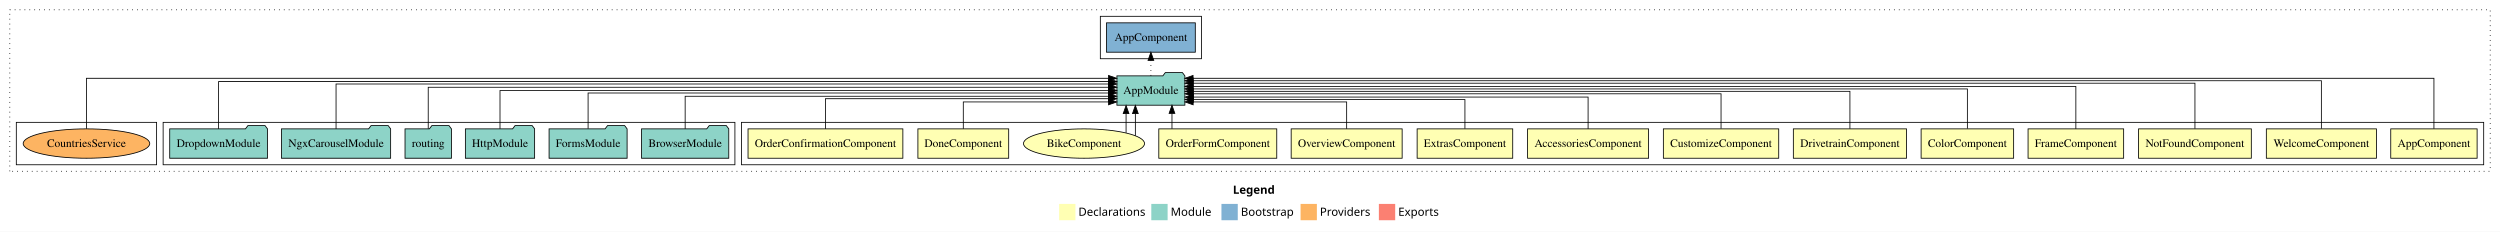
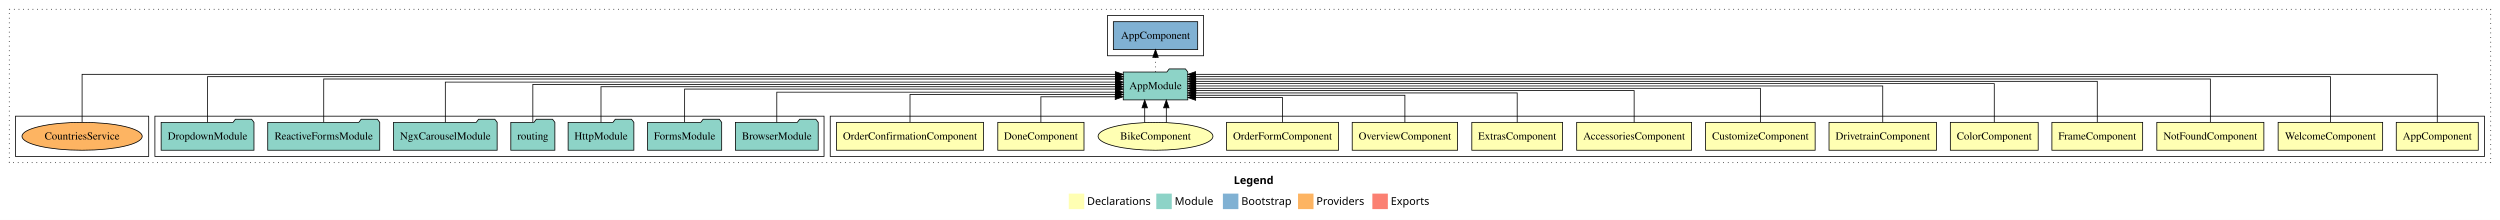
- <svg xmlns="http://www.w3.org/2000/svg" width="3065pt" height="284pt" viewBox="0.00 0.00 3065.00 284.00">
+ <svg xmlns="http://www.w3.org/2000/svg" width="3228pt" height="284pt" viewBox="0.00 0.00 3228.00 284.00">
  <g id="graph0" class="graph" transform="scale(1 1) rotate(0) translate(4 280)">
-     <polygon fill="#ffffff" stroke="transparent" points="-4,4 -4,-280 3061,-280 3061,4 -4,4" />
-     <text text-anchor="start" x="1507.509" y="-42.4" font-family="sans-serif" font-weight="bold" font-size="14.00" fill="#000000">Legend</text>
-     <polygon fill="#ffffb3" stroke="transparent" points="1294.5,-10 1294.5,-30 1314.5,-30 1314.5,-10 1294.5,-10" />
-     <text text-anchor="start" x="1318.129" y="-15.4" font-family="sans-serif" font-size="14.00" fill="#000000">  Declarations</text>
-     <polygon fill="#8dd3c7" stroke="transparent" points="1407.5,-10 1407.5,-30 1427.5,-30 1427.5,-10 1407.5,-10" />
-     <text text-anchor="start" x="1431.225" y="-15.4" font-family="sans-serif" font-size="14.00" fill="#000000">  Module</text>
-     <polygon fill="#80b1d3" stroke="transparent" points="1493.5,-10 1493.5,-30 1513.5,-30 1513.5,-10 1493.5,-10" />
-     <text text-anchor="start" x="1517.281" y="-15.4" font-family="sans-serif" font-size="14.00" fill="#000000">  Bootstrap</text>
-     <polygon fill="#fdb462" stroke="transparent" points="1590.5,-10 1590.5,-30 1610.5,-30 1610.5,-10 1590.5,-10" />
-     <text text-anchor="start" x="1614.173" y="-15.4" font-family="sans-serif" font-size="14.00" fill="#000000">  Providers</text>
-     <polygon fill="#fb8072" stroke="transparent" points="1686.5,-10 1686.5,-30 1706.5,-30 1706.5,-10 1686.5,-10" />
-     <text text-anchor="start" x="1710.226" y="-15.4" font-family="sans-serif" font-size="14.00" fill="#000000">  Exports</text>
+     <polygon fill="#ffffff" stroke="transparent" points="-4,4 -4,-280 3224,-280 3224,4 -4,4" />
+     <text text-anchor="start" x="1589.009" y="-42.4" font-family="sans-serif" font-weight="bold" font-size="14.00" fill="#000000">Legend</text>
+     <polygon fill="#ffffb3" stroke="transparent" points="1376,-10 1376,-30 1396,-30 1396,-10 1376,-10" />
+     <text text-anchor="start" x="1399.629" y="-15.4" font-family="sans-serif" font-size="14.00" fill="#000000">  Declarations</text>
+     <polygon fill="#8dd3c7" stroke="transparent" points="1489,-10 1489,-30 1509,-30 1509,-10 1489,-10" />
+     <text text-anchor="start" x="1512.725" y="-15.4" font-family="sans-serif" font-size="14.00" fill="#000000">  Module</text>
+     <polygon fill="#80b1d3" stroke="transparent" points="1575,-10 1575,-30 1595,-30 1595,-10 1575,-10" />
+     <text text-anchor="start" x="1598.781" y="-15.4" font-family="sans-serif" font-size="14.00" fill="#000000">  Bootstrap</text>
+     <polygon fill="#fdb462" stroke="transparent" points="1672,-10 1672,-30 1692,-30 1692,-10 1672,-10" />
+     <text text-anchor="start" x="1695.673" y="-15.4" font-family="sans-serif" font-size="14.00" fill="#000000">  Providers</text>
+     <polygon fill="#fb8072" stroke="transparent" points="1768,-10 1768,-30 1788,-30 1788,-10 1768,-10" />
+     <text text-anchor="start" x="1791.726" y="-15.4" font-family="sans-serif" font-size="14.00" fill="#000000">  Exports</text>
    <g id="clust1" class="cluster">
-       <polygon fill="none" stroke="#000000" stroke-dasharray="1,5" points="8,-70 8,-268 3049,-268 3049,-70 8,-70" />
+       <polygon fill="none" stroke="#000000" stroke-dasharray="1,5" points="8,-70 8,-268 3212,-268 3212,-70 8,-70" />
    </g>
    <g id="clust2" class="cluster">
-       <polygon fill="none" stroke="#000000" points="905,-78 905,-130 3041,-130 3041,-78 905,-78" />
+       <polygon fill="none" stroke="#000000" points="1068,-78 1068,-130 3204,-130 3204,-78 1068,-78" />
    </g>
    <g id="clust17" class="cluster">
-       <polygon fill="none" stroke="#000000" points="196,-78 196,-130 897,-130 897,-78 196,-78" />
+       <polygon fill="none" stroke="#000000" points="196,-78 196,-130 1060,-130 1060,-78 196,-78" />
    </g>
    <g id="clust19" class="cluster">
-       <polygon fill="none" stroke="#000000" points="1345,-208 1345,-260 1469,-260 1469,-208 1345,-208" />
+       <polygon fill="none" stroke="#000000" points="1426,-208 1426,-260 1550,-260 1550,-208 1426,-208" />
    </g>
    <g id="clust20" class="cluster">
      <polygon fill="none" stroke="#000000" points="16,-78 16,-130 188,-130 188,-78 16,-78" />
    </g>
    <g id="node1" class="node">
-       <polygon fill="#ffffb3" stroke="#000000" points="3032.94,-122 2927.06,-122 2927.06,-86 3032.94,-86 3032.94,-122" />
-       <text text-anchor="middle" x="2980" y="-99.8" font-family="Times,serif" font-size="14.00" fill="#000000">AppComponent</text>
+       <polygon fill="#ffffb3" stroke="#000000" points="3195.94,-122 3090.06,-122 3090.06,-86 3195.94,-86 3195.94,-122" />
+       <text text-anchor="middle" x="3143" y="-99.8" font-family="Times,serif" font-size="14.00" fill="#000000">AppComponent</text>
    </g>
    <g id="node15" class="node">
-       <polygon fill="#8dd3c7" stroke="#000000" points="1448.657,-187 1445.657,-191 1424.657,-191 1421.657,-187 1365.343,-187 1365.343,-151 1448.657,-151 1448.657,-187" />
-       <text text-anchor="middle" x="1407" y="-164.8" font-family="Times,serif" font-size="14.00" fill="#000000">AppModule</text>
+       <polygon fill="#8dd3c7" stroke="#000000" points="1529.657,-187 1526.657,-191 1505.657,-191 1502.657,-187 1446.343,-187 1446.343,-151 1529.657,-151 1529.657,-187" />
+       <text text-anchor="middle" x="1488" y="-164.8" font-family="Times,serif" font-size="14.00" fill="#000000">AppModule</text>
    </g>
    <g id="edge1" class="edge">
-       <path fill="none" stroke="#000000" d="M2980,-122.153C2980,-145.757 2980,-184 2980,-184 2980,-184 1458.669,-184 1458.669,-184" />
-       <polygon fill="#000000" stroke="#000000" points="1458.669,-180.5 1448.669,-184 1458.669,-187.5 1458.669,-180.5" />
+       <path fill="none" stroke="#000000" d="M3143,-122.153C3143,-145.757 3143,-184 3143,-184 3143,-184 1539.738,-184 1539.738,-184" />
+       <polygon fill="#000000" stroke="#000000" points="1539.738,-180.5 1529.738,-184 1539.738,-187.5 1539.738,-180.5" />
    </g>
    <g id="node2" class="node">
-       <polygon fill="#ffffb3" stroke="#000000" points="2909.472,-122 2774.528,-122 2774.528,-86 2909.472,-86 2909.472,-122" />
-       <text text-anchor="middle" x="2842" y="-99.8" font-family="Times,serif" font-size="14.00" fill="#000000">WelcomeComponent</text>
+       <polygon fill="#ffffb3" stroke="#000000" points="3072.472,-122 2937.528,-122 2937.528,-86 3072.472,-86 3072.472,-122" />
+       <text text-anchor="middle" x="3005" y="-99.8" font-family="Times,serif" font-size="14.00" fill="#000000">WelcomeComponent</text>
    </g>
    <g id="edge2" class="edge">
-       <path fill="none" stroke="#000000" d="M2842,-122.248C2842,-145.018 2842,-181 2842,-181 2842,-181 1458.784,-181 1458.784,-181" />
-       <polygon fill="#000000" stroke="#000000" points="1458.784,-177.5 1448.784,-181 1458.784,-184.5 1458.784,-177.5" />
+       <path fill="none" stroke="#000000" d="M3005,-122.248C3005,-145.018 3005,-181 3005,-181 3005,-181 1539.759,-181 1539.759,-181" />
+       <polygon fill="#000000" stroke="#000000" points="1539.759,-177.5 1529.759,-181 1539.759,-184.5 1539.759,-177.5" />
    </g>
    <g id="node3" class="node">
-       <polygon fill="#ffffb3" stroke="#000000" points="2756.112,-122 2617.888,-122 2617.888,-86 2756.112,-86 2756.112,-122" />
-       <text text-anchor="middle" x="2687" y="-99.8" font-family="Times,serif" font-size="14.00" fill="#000000">NotFoundComponent</text>
+       <polygon fill="#ffffb3" stroke="#000000" points="2919.112,-122 2780.888,-122 2780.888,-86 2919.112,-86 2919.112,-122" />
+       <text text-anchor="middle" x="2850" y="-99.8" font-family="Times,serif" font-size="14.00" fill="#000000">NotFoundComponent</text>
    </g>
    <g id="edge3" class="edge">
-       <path fill="none" stroke="#000000" d="M2687,-122.292C2687,-144.206 2687,-178 2687,-178 2687,-178 1458.86,-178 1458.86,-178" />
-       <polygon fill="#000000" stroke="#000000" points="1458.86,-174.5 1448.86,-178 1458.86,-181.5 1458.86,-174.5" />
+       <path fill="none" stroke="#000000" d="M2850,-122.292C2850,-144.206 2850,-178 2850,-178 2850,-178 1539.88,-178 1539.88,-178" />
+       <polygon fill="#000000" stroke="#000000" points="1539.88,-174.5 1529.88,-178 1539.88,-181.5 1539.88,-174.5" />
    </g>
    <g id="node4" class="node">
-       <polygon fill="#ffffb3" stroke="#000000" points="2599.595,-122 2482.405,-122 2482.405,-86 2599.595,-86 2599.595,-122" />
-       <text text-anchor="middle" x="2541" y="-99.8" font-family="Times,serif" font-size="14.00" fill="#000000">FrameComponent</text>
+       <polygon fill="#ffffb3" stroke="#000000" points="2762.595,-122 2645.405,-122 2645.405,-86 2762.595,-86 2762.595,-122" />
+       <text text-anchor="middle" x="2704" y="-99.8" font-family="Times,serif" font-size="14.00" fill="#000000">FrameComponent</text>
    </g>
    <g id="edge4" class="edge">
-       <path fill="none" stroke="#000000" d="M2541,-122.027C2541,-142.767 2541,-174 2541,-174 2541,-174 1458.705,-174 1458.705,-174" />
-       <polygon fill="#000000" stroke="#000000" points="1458.705,-170.5 1448.705,-174 1458.705,-177.5 1458.705,-170.5" />
+       <path fill="none" stroke="#000000" d="M2704,-122.284C2704,-143.321 2704,-175 2704,-175 2704,-175 1539.858,-175 1539.858,-175" />
+       <polygon fill="#000000" stroke="#000000" points="1539.858,-171.5 1529.858,-175 1539.857,-178.5 1539.858,-171.5" />
    </g>
    <g id="node5" class="node">
-       <polygon fill="#ffffb3" stroke="#000000" points="2464.72,-122 2351.28,-122 2351.28,-86 2464.72,-86 2464.72,-122" />
-       <text text-anchor="middle" x="2408" y="-99.8" font-family="Times,serif" font-size="14.00" fill="#000000">ColorComponent</text>
+       <polygon fill="#ffffb3" stroke="#000000" points="2627.72,-122 2514.28,-122 2514.28,-86 2627.72,-86 2627.72,-122" />
+       <text text-anchor="middle" x="2571" y="-99.8" font-family="Times,serif" font-size="14.00" fill="#000000">ColorComponent</text>
    </g>
    <g id="edge5" class="edge">
-       <path fill="none" stroke="#000000" d="M2408,-122.308C2408,-142.145 2408,-171 2408,-171 2408,-171 1458.737,-171 1458.737,-171" />
-       <polygon fill="#000000" stroke="#000000" points="1458.737,-167.5 1448.737,-171 1458.737,-174.5 1458.737,-167.5" />
+       <path fill="none" stroke="#000000" d="M2571,-122.223C2571,-142.365 2571,-172 2571,-172 2571,-172 1539.791,-172 1539.791,-172" />
+       <polygon fill="#000000" stroke="#000000" points="1539.791,-168.5 1529.791,-172 1539.791,-175.5 1539.791,-168.5" />
    </g>
    <g id="node6" class="node">
-       <polygon fill="#ffffb3" stroke="#000000" points="2333.361,-122 2194.639,-122 2194.639,-86 2333.361,-86 2333.361,-122" />
-       <text text-anchor="middle" x="2264" y="-99.8" font-family="Times,serif" font-size="14.00" fill="#000000">DrivetrainComponent</text>
+       <polygon fill="#ffffb3" stroke="#000000" points="2496.361,-122 2357.639,-122 2357.639,-86 2496.361,-86 2496.361,-122" />
+       <text text-anchor="middle" x="2427" y="-99.8" font-family="Times,serif" font-size="14.00" fill="#000000">DrivetrainComponent</text>
    </g>
    <g id="edge6" class="edge">
-       <path fill="none" stroke="#000000" d="M2264,-122.169C2264,-141.09 2264,-168 2264,-168 2264,-168 1458.915,-168 1458.915,-168" />
-       <polygon fill="#000000" stroke="#000000" points="1458.915,-164.5 1448.915,-168 1458.915,-171.5 1458.915,-164.5" />
+       <path fill="none" stroke="#000000" d="M2427,-122.106C2427,-141.339 2427,-169 2427,-169 2427,-169 1539.865,-169 1539.865,-169" />
+       <polygon fill="#000000" stroke="#000000" points="1539.865,-165.5 1529.865,-169 1539.865,-172.5 1539.865,-165.5" />
    </g>
    <g id="node7" class="node">
-       <polygon fill="#ffffb3" stroke="#000000" points="2176.715,-122 2035.285,-122 2035.285,-86 2176.715,-86 2176.715,-122" />
-       <text text-anchor="middle" x="2106" y="-99.8" font-family="Times,serif" font-size="14.00" fill="#000000">CustomizeComponent</text>
+       <polygon fill="#ffffb3" stroke="#000000" points="2339.715,-122 2198.285,-122 2198.285,-86 2339.715,-86 2339.715,-122" />
+       <text text-anchor="middle" x="2269" y="-99.8" font-family="Times,serif" font-size="14.00" fill="#000000">CustomizeComponent</text>
    </g>
    <g id="edge7" class="edge">
-       <path fill="none" stroke="#000000" d="M2106,-122.302C2106,-140.27 2106,-165 2106,-165 2106,-165 1458.891,-165 1458.891,-165" />
-       <polygon fill="#000000" stroke="#000000" points="1458.892,-161.5 1448.891,-165 1458.891,-168.5 1458.892,-161.5" />
+       <path fill="none" stroke="#000000" d="M2269,-122.267C2269,-140.555 2269,-166 2269,-166 2269,-166 1539.714,-166 1539.714,-166" />
+       <polygon fill="#000000" stroke="#000000" points="1539.714,-162.5 1529.714,-166 1539.714,-169.5 1539.714,-162.5" />
    </g>
    <g id="node8" class="node">
-       <polygon fill="#ffffb3" stroke="#000000" points="2017.182,-122 1868.818,-122 1868.818,-86 2017.182,-86 2017.182,-122" />
-       <text text-anchor="middle" x="1943" y="-99.8" font-family="Times,serif" font-size="14.00" fill="#000000">AccessoriesComponent</text>
+       <polygon fill="#ffffb3" stroke="#000000" points="2180.182,-122 2031.818,-122 2031.818,-86 2180.182,-86 2180.182,-122" />
+       <text text-anchor="middle" x="2106" y="-99.8" font-family="Times,serif" font-size="14.00" fill="#000000">AccessoriesComponent</text>
    </g>
    <g id="edge8" class="edge">
-       <path fill="none" stroke="#000000" d="M1943,-122.035C1943,-138.734 1943,-161 1943,-161 1943,-161 1459.059,-161 1459.059,-161" />
-       <polygon fill="#000000" stroke="#000000" points="1459.059,-157.5 1449.059,-161 1459.059,-164.5 1459.059,-157.5" />
+       <path fill="none" stroke="#000000" d="M2106,-122.022C2106,-139.373 2106,-163 2106,-163 2106,-163 1539.992,-163 1539.992,-163" />
+       <polygon fill="#000000" stroke="#000000" points="1539.992,-159.5 1529.992,-163 1539.992,-166.5 1539.992,-159.5" />
    </g>
    <g id="node9" class="node">
-       <polygon fill="#ffffb3" stroke="#000000" points="1850.595,-122 1733.405,-122 1733.405,-86 1850.595,-86 1850.595,-122" />
-       <text text-anchor="middle" x="1792" y="-99.8" font-family="Times,serif" font-size="14.00" fill="#000000">ExtrasComponent</text>
+       <polygon fill="#ffffb3" stroke="#000000" points="2013.595,-122 1896.405,-122 1896.405,-86 2013.595,-86 2013.595,-122" />
+       <text text-anchor="middle" x="1955" y="-99.8" font-family="Times,serif" font-size="14.00" fill="#000000">ExtrasComponent</text>
    </g>
    <g id="edge9" class="edge">
-       <path fill="none" stroke="#000000" d="M1792,-122.282C1792,-137.948 1792,-158 1792,-158 1792,-158 1458.935,-158 1458.935,-158" />
-       <polygon fill="#000000" stroke="#000000" points="1458.935,-154.5 1448.935,-158 1458.935,-161.5 1458.935,-154.5" />
+       <path fill="none" stroke="#000000" d="M1955,-122.027C1955,-138.398 1955,-160 1955,-160 1955,-160 1539.854,-160 1539.854,-160" />
+       <polygon fill="#000000" stroke="#000000" points="1539.854,-156.5 1529.854,-160 1539.854,-163.5 1539.854,-156.5" />
    </g>
    <g id="node10" class="node">
-       <polygon fill="#ffffb3" stroke="#000000" points="1715.027,-122 1578.973,-122 1578.973,-86 1715.027,-86 1715.027,-122" />
-       <text text-anchor="middle" x="1647" y="-99.8" font-family="Times,serif" font-size="14.00" fill="#000000">OverviewComponent</text>
+       <polygon fill="#ffffb3" stroke="#000000" points="1878.027,-122 1741.973,-122 1741.973,-86 1878.027,-86 1878.027,-122" />
+       <text text-anchor="middle" x="1810" y="-99.8" font-family="Times,serif" font-size="14.00" fill="#000000">OverviewComponent</text>
    </g>
    <g id="edge10" class="edge">
-       <path fill="none" stroke="#000000" d="M1647,-122.124C1647,-136.783 1647,-155 1647,-155 1647,-155 1458.805,-155 1458.805,-155" />
-       <polygon fill="#000000" stroke="#000000" points="1458.805,-151.5 1448.805,-155 1458.805,-158.5 1458.805,-151.5" />
+       <path fill="none" stroke="#000000" d="M1810,-122.24C1810,-137.571 1810,-157 1810,-157 1810,-157 1539.766,-157 1539.766,-157" />
+       <polygon fill="#000000" stroke="#000000" points="1539.766,-153.5 1529.766,-157 1539.766,-160.5 1539.766,-153.5" />
    </g>
    <g id="node11" class="node">
-       <polygon fill="#ffffb3" stroke="#000000" points="1561.309,-122 1416.691,-122 1416.691,-86 1561.309,-86 1561.309,-122" />
-       <text text-anchor="middle" x="1489" y="-99.8" font-family="Times,serif" font-size="14.00" fill="#000000">OrderFormComponent</text>
+       <polygon fill="#ffffb3" stroke="#000000" points="1724.309,-122 1579.691,-122 1579.691,-86 1724.309,-86 1724.309,-122" />
+       <text text-anchor="middle" x="1652" y="-99.8" font-family="Times,serif" font-size="14.00" fill="#000000">OrderFormComponent</text>
    </g>
    <g id="edge11" class="edge">
-       <path fill="none" stroke="#000000" d="M1432.837,-122.106C1432.837,-122.106 1432.837,-140.991 1432.837,-140.991" />
-       <polygon fill="#000000" stroke="#000000" points="1429.337,-140.991 1432.837,-150.991 1436.337,-140.991 1429.337,-140.991" />
+       <path fill="none" stroke="#000000" d="M1652,-122.051C1652,-136.373 1652,-154 1652,-154 1652,-154 1539.809,-154 1539.809,-154" />
+       <polygon fill="#000000" stroke="#000000" points="1539.809,-150.5 1529.809,-154 1539.808,-157.5 1539.809,-150.5" />
    </g>
    <g id="node12" class="node">
-       <ellipse fill="#ffffb3" stroke="#000000" cx="1325" cy="-104" rx="74.182" ry="18" />
-       <text text-anchor="middle" x="1325" y="-99.8" font-family="Times,serif" font-size="14.00" fill="#000000">BikeComponent</text>
+       <ellipse fill="#ffffb3" stroke="#000000" cx="1488" cy="-104" rx="74.182" ry="18" />
+       <text text-anchor="middle" x="1488" y="-99.8" font-family="Times,serif" font-size="14.00" fill="#000000">BikeComponent</text>
    </g>
    <g id="edge12" class="edge">
-       <path fill="none" stroke="#000000" d="M1376.561,-117.154C1376.561,-117.154 1376.561,-140.694 1376.561,-140.694" />
-       <polygon fill="#000000" stroke="#000000" points="1373.062,-140.694 1376.561,-150.694 1380.062,-140.694 1373.062,-140.694" />
-     </g>
-     <g id="edge23" class="edge">
-       <path fill="none" stroke="#000000" d="M1387.951,-113.591C1387.951,-113.591 1387.951,-140.748 1387.951,-140.748" />
-       <polygon fill="#000000" stroke="#000000" points="1384.451,-140.748 1387.951,-150.748 1391.451,-140.748 1384.451,-140.748" />
+       <path fill="none" stroke="#000000" d="M1474.057,-121.761C1474.057,-121.761 1474.057,-140.807 1474.057,-140.807" />
+       <polygon fill="#000000" stroke="#000000" points="1470.557,-140.807 1474.057,-150.807 1477.557,-140.808 1470.557,-140.807" />
+     </g>
+     <g id="edge24" class="edge">
+       <path fill="none" stroke="#000000" d="M1501.943,-121.761C1501.943,-121.761 1501.943,-140.807 1501.943,-140.807" />
+       <polygon fill="#000000" stroke="#000000" points="1498.443,-140.807 1501.943,-150.807 1505.443,-140.808 1498.443,-140.807" />
    </g>
    <g id="node13" class="node">
-       <polygon fill="#ffffb3" stroke="#000000" points="1232.654,-122 1121.346,-122 1121.346,-86 1232.654,-86 1232.654,-122" />
-       <text text-anchor="middle" x="1177" y="-99.8" font-family="Times,serif" font-size="14.00" fill="#000000">DoneComponent</text>
+       <polygon fill="#ffffb3" stroke="#000000" points="1395.654,-122 1284.346,-122 1284.346,-86 1395.654,-86 1395.654,-122" />
+       <text text-anchor="middle" x="1340" y="-99.8" font-family="Times,serif" font-size="14.00" fill="#000000">DoneComponent</text>
    </g>
    <g id="edge13" class="edge">
-       <path fill="none" stroke="#000000" d="M1177,-122.124C1177,-136.783 1177,-155 1177,-155 1177,-155 1355.082,-155 1355.082,-155" />
-       <polygon fill="#000000" stroke="#000000" points="1355.082,-158.5 1365.082,-155 1355.082,-151.5 1355.082,-158.5" />
+       <path fill="none" stroke="#000000" d="M1340,-122.124C1340,-136.783 1340,-155 1340,-155 1340,-155 1435.985,-155 1435.985,-155" />
+       <polygon fill="#000000" stroke="#000000" points="1435.985,-158.5 1445.985,-155 1435.985,-151.5 1435.985,-158.5" />
    </g>
    <g id="node14" class="node">
-       <polygon fill="#ffffb3" stroke="#000000" points="1102.91,-122 913.09,-122 913.09,-86 1102.91,-86 1102.91,-122" />
-       <text text-anchor="middle" x="1008" y="-99.8" font-family="Times,serif" font-size="14.00" fill="#000000">OrderConfirmationComponent</text>
+       <polygon fill="#ffffb3" stroke="#000000" points="1265.91,-122 1076.09,-122 1076.09,-86 1265.91,-86 1265.91,-122" />
+       <text text-anchor="middle" x="1171" y="-99.8" font-family="Times,serif" font-size="14.00" fill="#000000">OrderConfirmationComponent</text>
    </g>
    <g id="edge14" class="edge">
-       <path fill="none" stroke="#000000" d="M1008,-122.009C1008,-138.049 1008,-159 1008,-159 1008,-159 1355.054,-159 1355.054,-159" />
-       <polygon fill="#000000" stroke="#000000" points="1355.054,-162.5 1365.054,-159 1355.054,-155.5 1355.054,-162.5" />
+       <path fill="none" stroke="#000000" d="M1171,-122.282C1171,-137.948 1171,-158 1171,-158 1171,-158 1436.232,-158 1436.232,-158" />
+       <polygon fill="#000000" stroke="#000000" points="1436.232,-161.5 1446.232,-158 1436.232,-154.5 1436.232,-161.5" />
+     </g>
+     <g id="node23" class="node">
+       <polygon fill="#80b1d3" stroke="#000000" points="1542.439,-252 1433.561,-252 1433.561,-216 1542.439,-216 1542.439,-252" />
+       <text text-anchor="middle" x="1488" y="-229.8" font-family="Times,serif" font-size="14.00" fill="#000000">AppComponent </text>
+     </g>
+     <g id="edge22" class="edge">
+       <path fill="none" stroke="#000000" stroke-dasharray="1,5" d="M1488,-187.106C1488,-187.106 1488,-205.991 1488,-205.991" />
+       <polygon fill="#000000" stroke="#000000" points="1484.5,-205.991 1488,-215.991 1491.5,-205.991 1484.5,-205.991" />
+     </g>
+     <g id="node16" class="node">
+       <polygon fill="#8dd3c7" stroke="#000000" points="1052.473,-122 1049.473,-126 1028.473,-126 1025.473,-122 945.527,-122 945.527,-86 1052.473,-86 1052.473,-122" />
+       <text text-anchor="middle" x="999" y="-99.8" font-family="Times,serif" font-size="14.00" fill="#000000">BrowserModule</text>
+     </g>
+     <g id="edge15" class="edge">
+       <path fill="none" stroke="#000000" d="M999,-122.035C999,-138.734 999,-161 999,-161 999,-161 1436.308,-161 1436.308,-161" />
+       <polygon fill="#000000" stroke="#000000" points="1436.308,-164.5 1446.308,-161 1436.308,-157.5 1436.308,-164.5" />
+     </g>
+     <g id="node17" class="node">
+       <polygon fill="#8dd3c7" stroke="#000000" points="927.829,-122 924.829,-126 903.829,-126 900.829,-122 832.171,-122 832.171,-86 927.829,-86 927.829,-122" />
+       <text text-anchor="middle" x="880" y="-99.8" font-family="Times,serif" font-size="14.00" fill="#000000">FormsModule</text>
+     </g>
+     <g id="edge16" class="edge">
+       <path fill="none" stroke="#000000" d="M880,-122.302C880,-140.27 880,-165 880,-165 880,-165 1436.21,-165 1436.21,-165" />
+       <polygon fill="#000000" stroke="#000000" points="1436.21,-168.5 1446.21,-165 1436.21,-161.5 1436.21,-168.5" />
+     </g>
+     <g id="node18" class="node">
+       <polygon fill="#8dd3c7" stroke="#000000" points="814.439,-122 811.439,-126 790.439,-126 787.439,-122 729.561,-122 729.561,-86 814.439,-86 814.439,-122" />
+       <text text-anchor="middle" x="772" y="-99.8" font-family="Times,serif" font-size="14.00" fill="#000000">HttpModule</text>
+     </g>
+     <g id="edge17" class="edge">
+       <path fill="none" stroke="#000000" d="M772,-122.169C772,-141.09 772,-168 772,-168 772,-168 1436.147,-168 1436.147,-168" />
+       <polygon fill="#000000" stroke="#000000" points="1436.147,-171.5 1446.147,-168 1436.147,-164.5 1436.147,-171.5" />
+     </g>
+     <g id="node19" class="node">
+       <polygon fill="#8dd3c7" stroke="#000000" points="712.443,-122 709.443,-126 688.443,-126 685.443,-122 655.557,-122 655.557,-86 712.443,-86 712.443,-122" />
+       <text text-anchor="middle" x="684" y="-99.8" font-family="Times,serif" font-size="14.00" fill="#000000">routing</text>
+     </g>
+     <g id="edge18" class="edge">
+       <path fill="none" stroke="#000000" d="M684,-122.308C684,-142.145 684,-171 684,-171 684,-171 1436.186,-171 1436.186,-171" />
+       <polygon fill="#000000" stroke="#000000" points="1436.186,-174.5 1446.186,-171 1436.186,-167.5 1436.186,-174.5" />
+     </g>
+     <g id="node20" class="node">
+       <polygon fill="#8dd3c7" stroke="#000000" points="637.919,-122 634.919,-126 613.919,-126 610.919,-122 504.081,-122 504.081,-86 637.919,-86 637.919,-122" />
+       <text text-anchor="middle" x="571" y="-99.8" font-family="Times,serif" font-size="14.00" fill="#000000">NgxCarouselModule</text>
+     </g>
+     <g id="edge19" class="edge">
+       <path fill="none" stroke="#000000" d="M571,-122.027C571,-142.767 571,-174 571,-174 571,-174 1436.216,-174 1436.216,-174" />
+       <polygon fill="#000000" stroke="#000000" points="1436.216,-177.5 1446.216,-174 1436.216,-170.5 1436.216,-177.5" />
+     </g>
+     <g id="node21" class="node">
+       <polygon fill="#8dd3c7" stroke="#000000" points="486.305,-122 483.305,-126 462.305,-126 459.305,-122 341.695,-122 341.695,-86 486.305,-86 486.305,-122" />
+       <text text-anchor="middle" x="414" y="-99.8" font-family="Times,serif" font-size="14.00" fill="#000000">ReactiveFormsModule</text>
+     </g>
+     <g id="edge20" class="edge">
+       <path fill="none" stroke="#000000" d="M414,-122.292C414,-144.206 414,-178 414,-178 414,-178 1436.228,-178 1436.228,-178" />
+       <polygon fill="#000000" stroke="#000000" points="1436.228,-181.5 1446.228,-178 1436.227,-174.5 1436.228,-181.5" />
    </g>
    <g id="node22" class="node">
-       <polygon fill="#80b1d3" stroke="#000000" points="1461.439,-252 1352.561,-252 1352.561,-216 1461.439,-216 1461.439,-252" />
-       <text text-anchor="middle" x="1407" y="-229.8" font-family="Times,serif" font-size="14.00" fill="#000000">AppComponent </text>
-     </g>
-     <g id="edge21" class="edge">
-       <path fill="none" stroke="#000000" stroke-dasharray="1,5" d="M1407,-187.106C1407,-187.106 1407,-205.991 1407,-205.991" />
-       <polygon fill="#000000" stroke="#000000" points="1403.5,-205.991 1407,-215.991 1410.5,-205.991 1403.5,-205.991" />
-     </g>
-     <g id="node16" class="node">
-       <polygon fill="#8dd3c7" stroke="#000000" points="889.473,-122 886.473,-126 865.473,-126 862.473,-122 782.527,-122 782.527,-86 889.473,-86 889.473,-122" />
-       <text text-anchor="middle" x="836" y="-99.8" font-family="Times,serif" font-size="14.00" fill="#000000">BrowserModule</text>
-     </g>
-     <g id="edge15" class="edge">
-       <path fill="none" stroke="#000000" d="M836,-122.034C836,-139.06 836,-162 836,-162 836,-162 1355.013,-162 1355.013,-162" />
-       <polygon fill="#000000" stroke="#000000" points="1355.013,-165.5 1365.013,-162 1355.013,-158.5 1355.013,-165.5" />
-     </g>
-     <g id="node17" class="node">
-       <polygon fill="#8dd3c7" stroke="#000000" points="764.829,-122 761.829,-126 740.829,-126 737.829,-122 669.171,-122 669.171,-86 764.829,-86 764.829,-122" />
-       <text text-anchor="middle" x="717" y="-99.8" font-family="Times,serif" font-size="14.00" fill="#000000">FormsModule</text>
-     </g>
-     <g id="edge16" class="edge">
-       <path fill="none" stroke="#000000" d="M717,-122.267C717,-140.555 717,-166 717,-166 717,-166 1355.134,-166 1355.134,-166" />
-       <polygon fill="#000000" stroke="#000000" points="1355.134,-169.5 1365.134,-166 1355.134,-162.5 1355.134,-169.5" />
-     </g>
-     <g id="node18" class="node">
-       <polygon fill="#8dd3c7" stroke="#000000" points="651.439,-122 648.439,-126 627.439,-126 624.439,-122 566.561,-122 566.561,-86 651.439,-86 651.439,-122" />
-       <text text-anchor="middle" x="609" y="-99.8" font-family="Times,serif" font-size="14.00" fill="#000000">HttpModule</text>
-     </g>
-     <g id="edge17" class="edge">
-       <path fill="none" stroke="#000000" d="M609,-122.106C609,-141.339 609,-169 609,-169 609,-169 1355.22,-169 1355.22,-169" />
-       <polygon fill="#000000" stroke="#000000" points="1355.22,-172.5 1365.22,-169 1355.22,-165.5 1355.22,-172.5" />
-     </g>
-     <g id="node19" class="node">
-       <polygon fill="#8dd3c7" stroke="#000000" points="549.443,-122 546.443,-126 525.443,-126 522.443,-122 492.557,-122 492.557,-86 549.443,-86 549.443,-122" />
-       <text text-anchor="middle" x="521" y="-99.8" font-family="Times,serif" font-size="14.00" fill="#000000">routing</text>
-     </g>
-     <g id="edge18" class="edge">
-       <path fill="none" stroke="#000000" d="M521,-122.129C521,-142.572 521,-173 521,-173 521,-173 1355.159,-173 1355.159,-173" />
-       <polygon fill="#000000" stroke="#000000" points="1355.159,-176.5 1365.159,-173 1355.159,-169.5 1355.159,-176.5" />
-     </g>
-     <g id="node20" class="node">
-       <polygon fill="#8dd3c7" stroke="#000000" points="474.919,-122 471.919,-126 450.919,-126 447.919,-122 341.081,-122 341.081,-86 474.919,-86 474.919,-122" />
-       <text text-anchor="middle" x="408" y="-99.8" font-family="Times,serif" font-size="14.00" fill="#000000">NgxCarouselModule</text>
-     </g>
-     <g id="edge19" class="edge">
-       <path fill="none" stroke="#000000" d="M408,-122.045C408,-143.662 408,-177 408,-177 408,-177 1355.03,-177 1355.03,-177" />
-       <polygon fill="#000000" stroke="#000000" points="1355.03,-180.5 1365.03,-177 1355.03,-173.5 1355.03,-180.5" />
-     </g>
-     <g id="node21" class="node">
      <polygon fill="#8dd3c7" stroke="#000000" points="323.924,-122 320.924,-126 299.924,-126 296.924,-122 204.076,-122 204.076,-86 323.924,-86 323.924,-122" />
      <text text-anchor="middle" x="264" y="-99.8" font-family="Times,serif" font-size="14.00" fill="#000000">DropdownModule</text>
    </g>
-     <g id="edge20" class="edge">
-       <path fill="none" stroke="#000000" d="M264,-122.011C264,-144.485 264,-180 264,-180 264,-180 1355.305,-180 1355.305,-180" />
-       <polygon fill="#000000" stroke="#000000" points="1355.305,-183.5 1365.305,-180 1355.305,-176.5 1355.305,-183.5" />
-     </g>
-     <g id="node23" class="node">
+     <g id="edge21" class="edge">
+       <path fill="none" stroke="#000000" d="M264,-122.248C264,-145.018 264,-181 264,-181 264,-181 1436.221,-181 1436.221,-181" />
+       <polygon fill="#000000" stroke="#000000" points="1436.221,-184.5 1446.221,-181 1436.221,-177.5 1436.221,-184.5" />
+     </g>
+     <g id="node24" class="node">
      <ellipse fill="#fdb462" stroke="#000000" cx="102" cy="-104" rx="77.584" ry="18" />
      <text text-anchor="middle" x="102" y="-99.8" font-family="Times,serif" font-size="14.00" fill="#000000">CountriesService</text>
    </g>
-     <g id="edge22" class="edge">
-       <path fill="none" stroke="#000000" d="M102,-122.153C102,-145.757 102,-184 102,-184 102,-184 1355.058,-184 1355.058,-184" />
-       <polygon fill="#000000" stroke="#000000" points="1355.058,-187.5 1365.058,-184 1355.058,-180.5 1355.058,-187.5" />
+     <g id="edge23" class="edge">
+       <path fill="none" stroke="#000000" d="M102,-122.153C102,-145.757 102,-184 102,-184 102,-184 1436.142,-184 1436.142,-184" />
+       <polygon fill="#000000" stroke="#000000" points="1436.142,-187.5 1446.142,-184 1436.142,-180.5 1436.142,-187.5" />
    </g>
  </g>
</svg>
